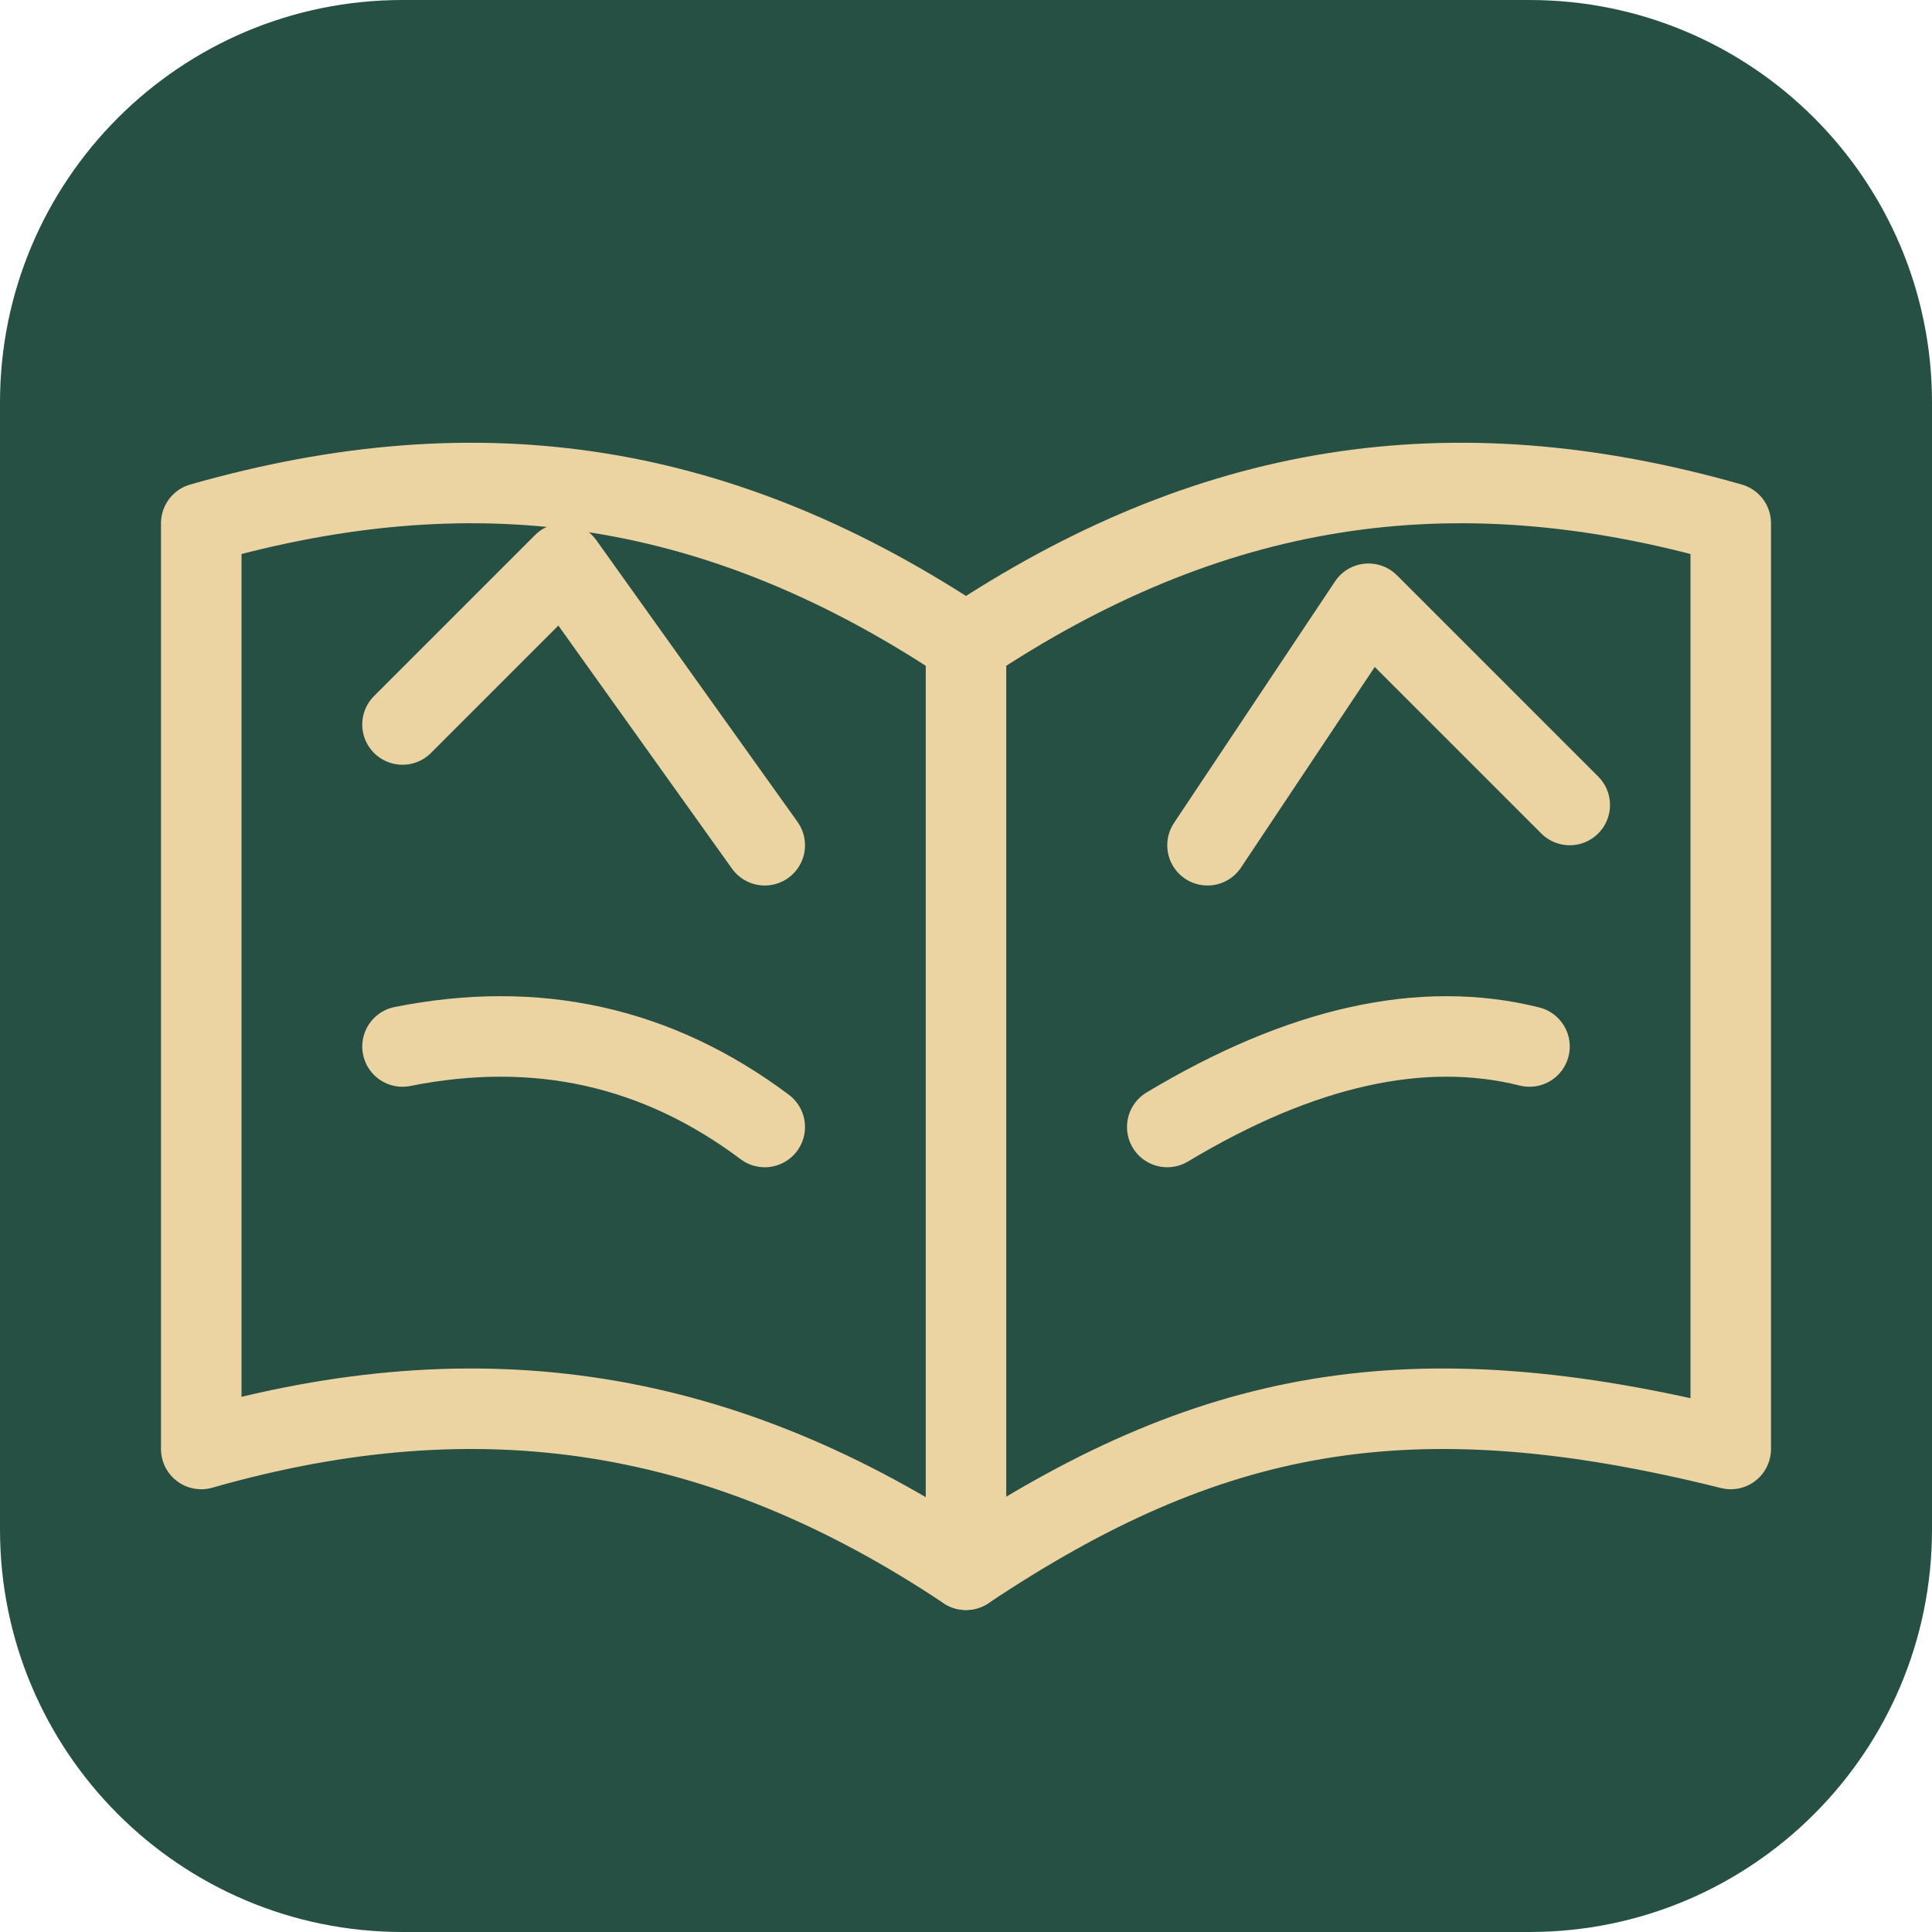
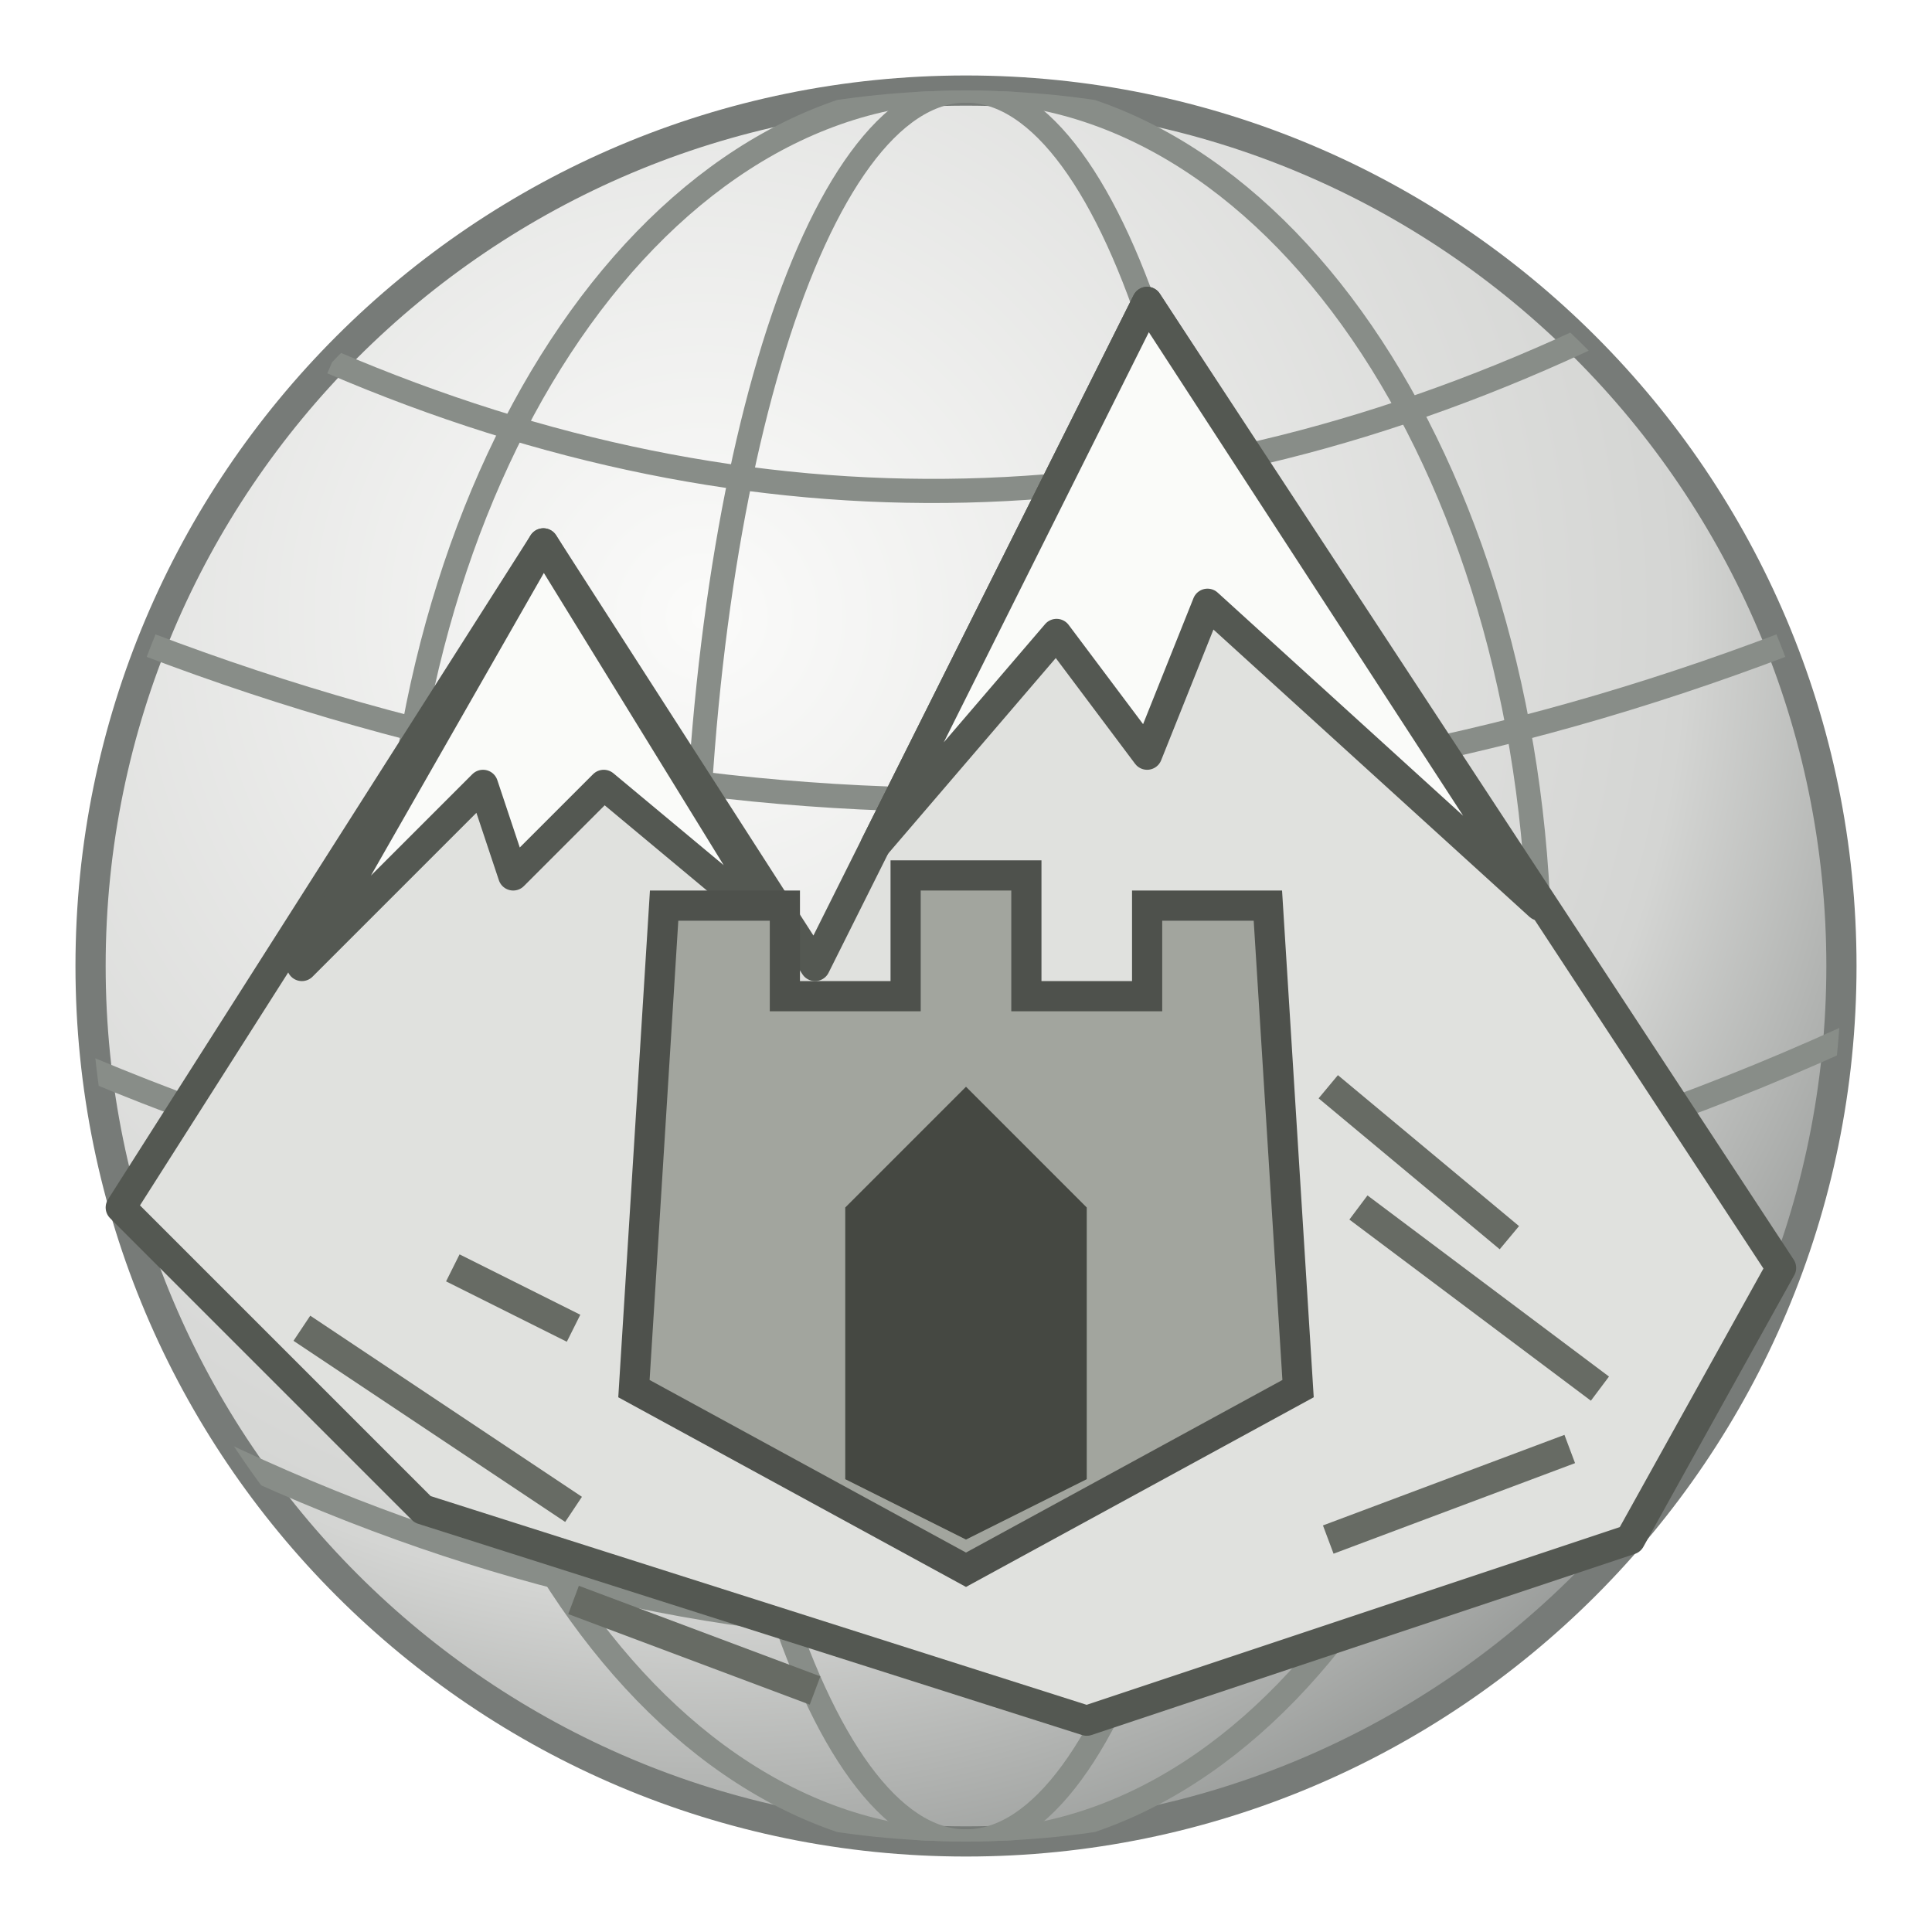
- <svg xmlns="http://www.w3.org/2000/svg" viewBox="0 0 48 48">
-   <rect width="48" height="48" rx="10" fill="#275044" />
-   <g fill="none" stroke="#ecd4a2" stroke-width="2" stroke-linecap="round" stroke-linejoin="round">
-     <path d="M5 13c7-2 13-1 19 3 6-4 12-5 19-3v23c-8-2-13-1-19 3-6-4-12-5-19-3z" />
-     <path d="M24 16v23M10 18l4-4 5 7M30 21l4-6 5 5M10 26q5-1 9 2m10 0q5-3 9-2" />
+ <svg xmlns="http://www.w3.org/2000/svg" viewBox="0 0 64 64">
+   <defs>
+     <radialGradient id="stone" cx=".35" cy=".3" r=".78">
+       <stop stop-color="#fbfbfa" />
+       <stop offset=".72" stop-color="#d4d5d3" />
+       <stop offset="1" stop-color="#909391" />
+     </radialGradient>
+     <clipPath id="edge">
+       <circle cx="32" cy="32" r="29" />
+     </clipPath>
+   </defs>
+   <circle cx="32" cy="32" r="29" fill="url(#stone)" stroke="#777b78" />
+   <g clip-path="url(#edge)" fill="none" stroke="#888d88" stroke-width=".8">
+     <ellipse cx="32" cy="32" rx="19" ry="29" />
+     <ellipse cx="32" cy="32" rx="9" ry="29" />
+     <path d="M4 21q28 11 56 0M2 35q30 13 60-1M7 48q25 12 50 0M11 12q21 9 42-1" />
  </g>
+   <g fill="#e0e1de" stroke="#545852" stroke-linejoin="round">
+     <path d="m4 40 14-22 9 14 11-22 21 32-5 9-18 6-22-7Z" />
+     <path d="m10 32 8-14 8 13-6-5-3 3-1-3zm19-4 9-18 13 20-11-10-2 5-3-4Z" fill="#fafbf9" />
+   </g>
+   <path d="m21 46 1-16h4v3h4v-4h4v4h4v-3h4l1 16-11 6z" fill="#a2a59e" stroke="#4e514c" />
+   <path d="M28 49V40l4-4 4 4v9l-4 2Z" fill="#454842" />
+   <path d="m10 44 9 6m-4-8 4 2m25-8 6 5m-5-1 8 6M19 53l8 3m17-5 8-3" fill="none" stroke="#676b64" />
</svg>
